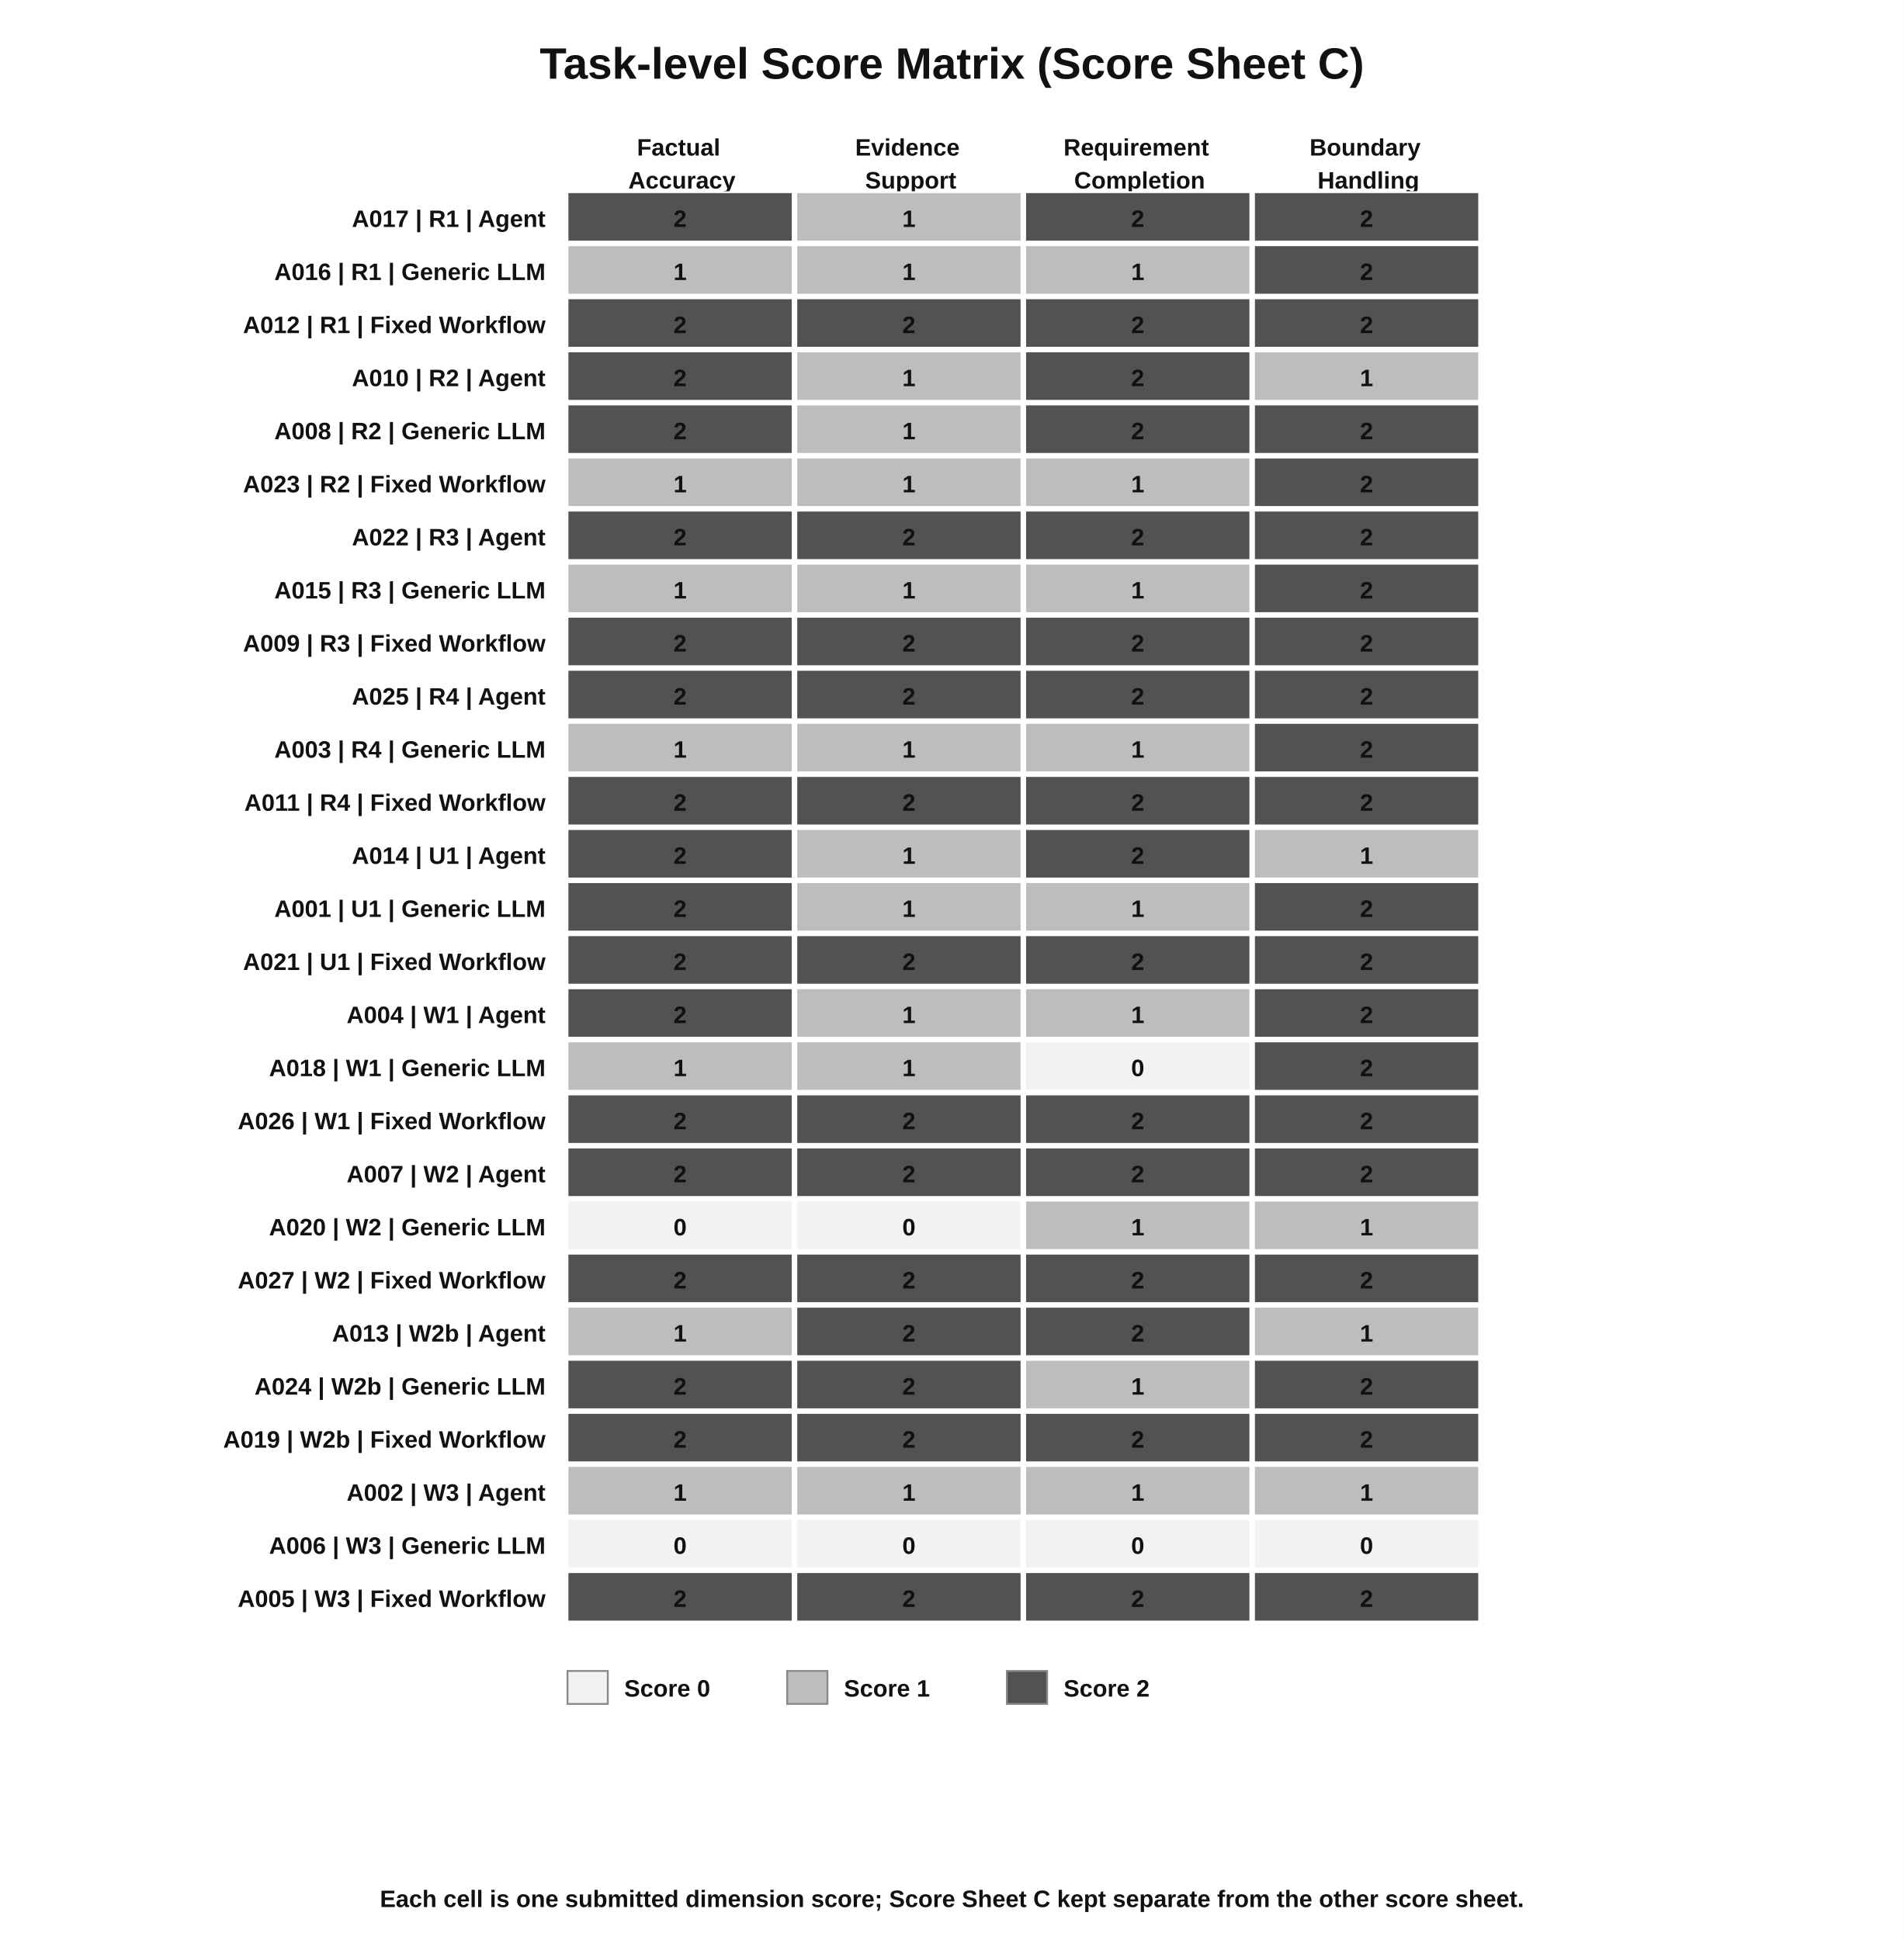
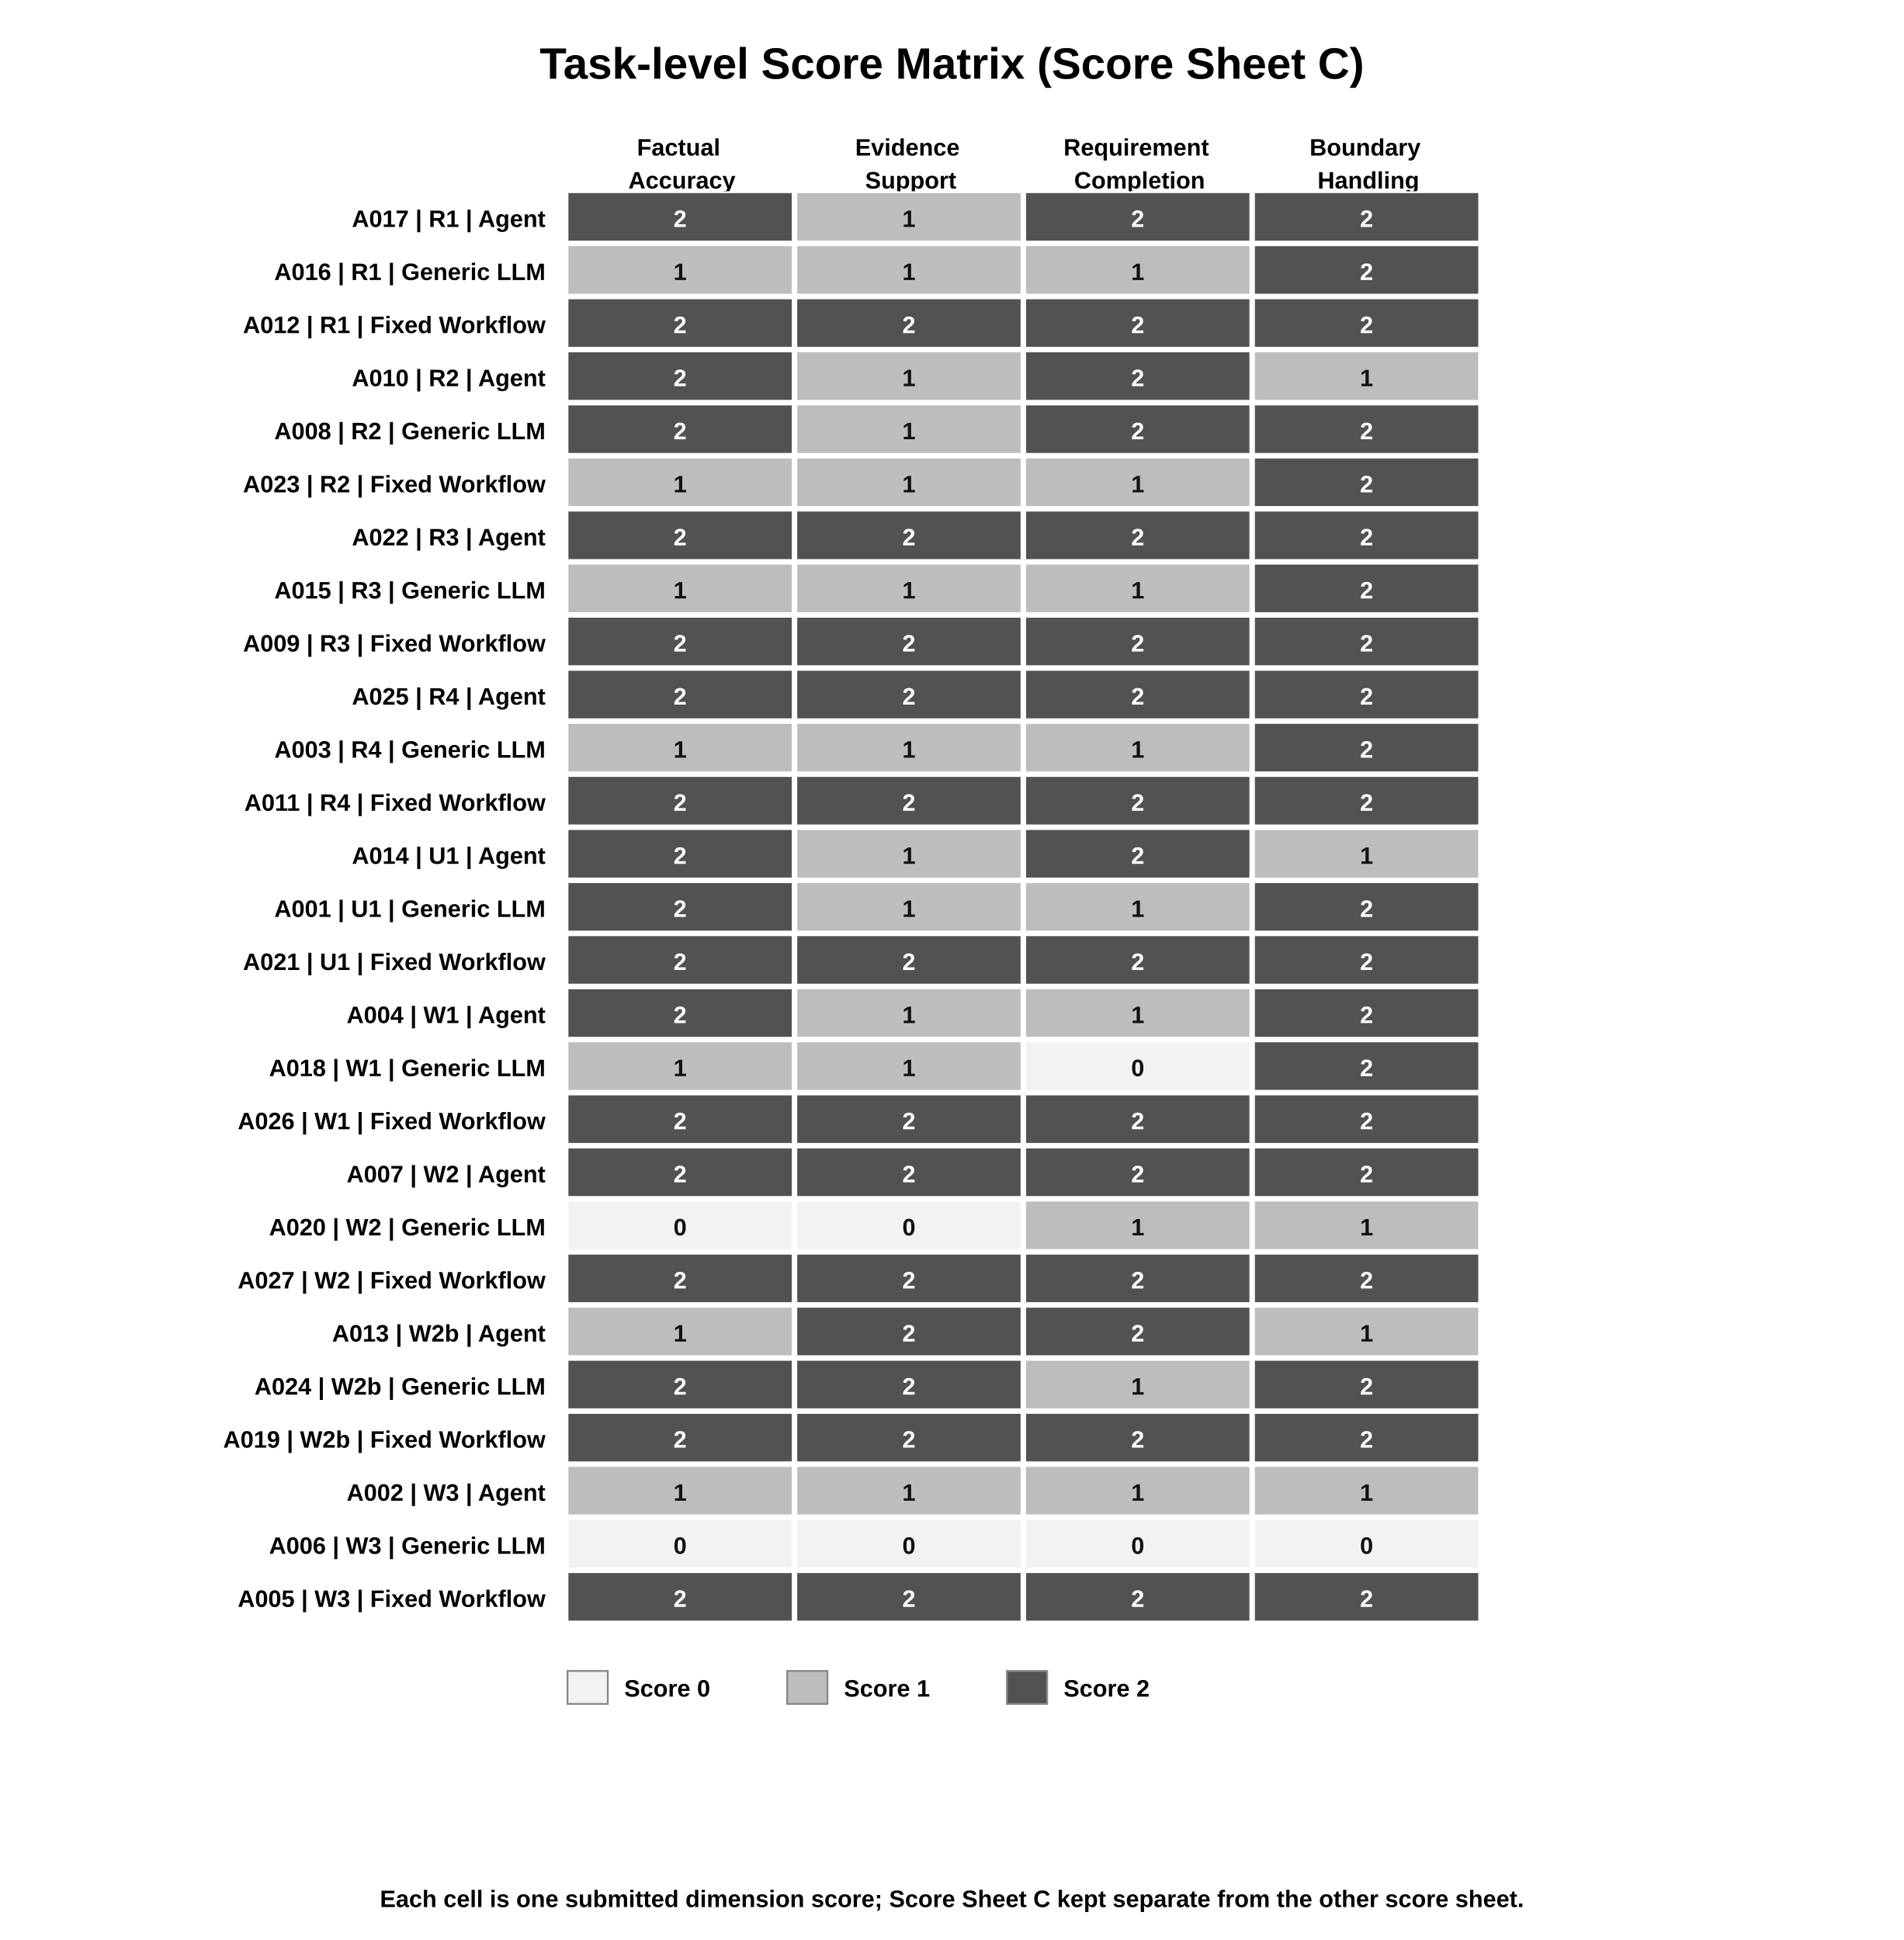
<svg xmlns="http://www.w3.org/2000/svg" width="1040" height="1060" viewBox="0 0 1040 1060">
  <rect width="100%" height="100%" fill="#ffffff" />
-   <style>text{font-family:Arial,Arimo,sans-serif;font-weight:700;fill:#111111}.grid{stroke:#dddddd;stroke-width:1}.axis{stroke:#222222;stroke-width:1.8}.legend{font-size:15px}</style>
+   <style>text{font-family:Arial,Arimo,sans-serif;font-weight:700}.grid{stroke:#dddddd;stroke-width:1}.axis{stroke:#222222;stroke-width:1.8}.legend{font-size:15px}</style>
  <text x="520" y="43" font-size="24" text-anchor="middle">Task-level Score Matrix (Score Sheet C)</text>
  <text x="372.5" y="85" font-size="13" text-anchor="middle">
    <tspan x="372.5" dy="0">Factual</tspan>
    <tspan x="372.5" dy="18">Accuracy</tspan>
  </text>
  <text x="497.5" y="85" font-size="13" text-anchor="middle">
    <tspan x="497.5" dy="0">Evidence</tspan>
    <tspan x="497.5" dy="18">Support</tspan>
  </text>
  <text x="622.5" y="85" font-size="13" text-anchor="middle">
    <tspan x="622.5" dy="0">Requirement</tspan>
    <tspan x="622.5" dy="18">Completion</tspan>
  </text>
  <text x="747.5" y="85" font-size="13" text-anchor="middle">
    <tspan x="747.5" dy="0">Boundary</tspan>
    <tspan x="747.5" dy="18">Handling</tspan>
  </text>
  <text x="298" y="124" font-size="13" text-anchor="end">A017 | R1 | Agent</text>
  <rect x="310" y="105" width="123" height="27" fill="#525252" stroke="#ffffff" stroke-width="1" />
  <text x="371.5" y="124" font-size="13" text-anchor="middle" fill="#ffffff">2</text>
  <rect x="435" y="105" width="123" height="27" fill="#bdbdbd" stroke="#ffffff" stroke-width="1" />
  <text x="496.5" y="124" font-size="13" text-anchor="middle" fill="#111111">1</text>
  <rect x="560" y="105" width="123" height="27" fill="#525252" stroke="#ffffff" stroke-width="1" />
  <text x="621.5" y="124" font-size="13" text-anchor="middle" fill="#ffffff">2</text>
  <rect x="685" y="105" width="123" height="27" fill="#525252" stroke="#ffffff" stroke-width="1" />
  <text x="746.5" y="124" font-size="13" text-anchor="middle" fill="#ffffff">2</text>
  <text x="298" y="153" font-size="13" text-anchor="end">A016 | R1 | Generic LLM</text>
  <rect x="310" y="134" width="123" height="27" fill="#bdbdbd" stroke="#ffffff" stroke-width="1" />
  <text x="371.5" y="153" font-size="13" text-anchor="middle" fill="#111111">1</text>
  <rect x="435" y="134" width="123" height="27" fill="#bdbdbd" stroke="#ffffff" stroke-width="1" />
  <text x="496.5" y="153" font-size="13" text-anchor="middle" fill="#111111">1</text>
  <rect x="560" y="134" width="123" height="27" fill="#bdbdbd" stroke="#ffffff" stroke-width="1" />
  <text x="621.5" y="153" font-size="13" text-anchor="middle" fill="#111111">1</text>
  <rect x="685" y="134" width="123" height="27" fill="#525252" stroke="#ffffff" stroke-width="1" />
  <text x="746.5" y="153" font-size="13" text-anchor="middle" fill="#ffffff">2</text>
  <text x="298" y="182" font-size="13" text-anchor="end">A012 | R1 | Fixed Workflow</text>
  <rect x="310" y="163" width="123" height="27" fill="#525252" stroke="#ffffff" stroke-width="1" />
  <text x="371.5" y="182" font-size="13" text-anchor="middle" fill="#ffffff">2</text>
  <rect x="435" y="163" width="123" height="27" fill="#525252" stroke="#ffffff" stroke-width="1" />
  <text x="496.5" y="182" font-size="13" text-anchor="middle" fill="#ffffff">2</text>
  <rect x="560" y="163" width="123" height="27" fill="#525252" stroke="#ffffff" stroke-width="1" />
  <text x="621.5" y="182" font-size="13" text-anchor="middle" fill="#ffffff">2</text>
  <rect x="685" y="163" width="123" height="27" fill="#525252" stroke="#ffffff" stroke-width="1" />
  <text x="746.5" y="182" font-size="13" text-anchor="middle" fill="#ffffff">2</text>
  <text x="298" y="211" font-size="13" text-anchor="end">A010 | R2 | Agent</text>
  <rect x="310" y="192" width="123" height="27" fill="#525252" stroke="#ffffff" stroke-width="1" />
  <text x="371.5" y="211" font-size="13" text-anchor="middle" fill="#ffffff">2</text>
  <rect x="435" y="192" width="123" height="27" fill="#bdbdbd" stroke="#ffffff" stroke-width="1" />
  <text x="496.5" y="211" font-size="13" text-anchor="middle" fill="#111111">1</text>
  <rect x="560" y="192" width="123" height="27" fill="#525252" stroke="#ffffff" stroke-width="1" />
  <text x="621.5" y="211" font-size="13" text-anchor="middle" fill="#ffffff">2</text>
  <rect x="685" y="192" width="123" height="27" fill="#bdbdbd" stroke="#ffffff" stroke-width="1" />
  <text x="746.5" y="211" font-size="13" text-anchor="middle" fill="#111111">1</text>
  <text x="298" y="240" font-size="13" text-anchor="end">A008 | R2 | Generic LLM</text>
  <rect x="310" y="221" width="123" height="27" fill="#525252" stroke="#ffffff" stroke-width="1" />
  <text x="371.5" y="240" font-size="13" text-anchor="middle" fill="#ffffff">2</text>
  <rect x="435" y="221" width="123" height="27" fill="#bdbdbd" stroke="#ffffff" stroke-width="1" />
  <text x="496.5" y="240" font-size="13" text-anchor="middle" fill="#111111">1</text>
  <rect x="560" y="221" width="123" height="27" fill="#525252" stroke="#ffffff" stroke-width="1" />
  <text x="621.5" y="240" font-size="13" text-anchor="middle" fill="#ffffff">2</text>
  <rect x="685" y="221" width="123" height="27" fill="#525252" stroke="#ffffff" stroke-width="1" />
  <text x="746.5" y="240" font-size="13" text-anchor="middle" fill="#ffffff">2</text>
  <text x="298" y="269" font-size="13" text-anchor="end">A023 | R2 | Fixed Workflow</text>
  <rect x="310" y="250" width="123" height="27" fill="#bdbdbd" stroke="#ffffff" stroke-width="1" />
  <text x="371.5" y="269" font-size="13" text-anchor="middle" fill="#111111">1</text>
  <rect x="435" y="250" width="123" height="27" fill="#bdbdbd" stroke="#ffffff" stroke-width="1" />
  <text x="496.5" y="269" font-size="13" text-anchor="middle" fill="#111111">1</text>
  <rect x="560" y="250" width="123" height="27" fill="#bdbdbd" stroke="#ffffff" stroke-width="1" />
  <text x="621.5" y="269" font-size="13" text-anchor="middle" fill="#111111">1</text>
  <rect x="685" y="250" width="123" height="27" fill="#525252" stroke="#ffffff" stroke-width="1" />
  <text x="746.5" y="269" font-size="13" text-anchor="middle" fill="#ffffff">2</text>
  <text x="298" y="298" font-size="13" text-anchor="end">A022 | R3 | Agent</text>
  <rect x="310" y="279" width="123" height="27" fill="#525252" stroke="#ffffff" stroke-width="1" />
  <text x="371.5" y="298" font-size="13" text-anchor="middle" fill="#ffffff">2</text>
  <rect x="435" y="279" width="123" height="27" fill="#525252" stroke="#ffffff" stroke-width="1" />
  <text x="496.5" y="298" font-size="13" text-anchor="middle" fill="#ffffff">2</text>
  <rect x="560" y="279" width="123" height="27" fill="#525252" stroke="#ffffff" stroke-width="1" />
  <text x="621.5" y="298" font-size="13" text-anchor="middle" fill="#ffffff">2</text>
  <rect x="685" y="279" width="123" height="27" fill="#525252" stroke="#ffffff" stroke-width="1" />
  <text x="746.5" y="298" font-size="13" text-anchor="middle" fill="#ffffff">2</text>
  <text x="298" y="327" font-size="13" text-anchor="end">A015 | R3 | Generic LLM</text>
  <rect x="310" y="308" width="123" height="27" fill="#bdbdbd" stroke="#ffffff" stroke-width="1" />
  <text x="371.5" y="327" font-size="13" text-anchor="middle" fill="#111111">1</text>
  <rect x="435" y="308" width="123" height="27" fill="#bdbdbd" stroke="#ffffff" stroke-width="1" />
  <text x="496.5" y="327" font-size="13" text-anchor="middle" fill="#111111">1</text>
  <rect x="560" y="308" width="123" height="27" fill="#bdbdbd" stroke="#ffffff" stroke-width="1" />
  <text x="621.5" y="327" font-size="13" text-anchor="middle" fill="#111111">1</text>
  <rect x="685" y="308" width="123" height="27" fill="#525252" stroke="#ffffff" stroke-width="1" />
  <text x="746.5" y="327" font-size="13" text-anchor="middle" fill="#ffffff">2</text>
  <text x="298" y="356" font-size="13" text-anchor="end">A009 | R3 | Fixed Workflow</text>
  <rect x="310" y="337" width="123" height="27" fill="#525252" stroke="#ffffff" stroke-width="1" />
  <text x="371.5" y="356" font-size="13" text-anchor="middle" fill="#ffffff">2</text>
  <rect x="435" y="337" width="123" height="27" fill="#525252" stroke="#ffffff" stroke-width="1" />
  <text x="496.5" y="356" font-size="13" text-anchor="middle" fill="#ffffff">2</text>
  <rect x="560" y="337" width="123" height="27" fill="#525252" stroke="#ffffff" stroke-width="1" />
  <text x="621.5" y="356" font-size="13" text-anchor="middle" fill="#ffffff">2</text>
  <rect x="685" y="337" width="123" height="27" fill="#525252" stroke="#ffffff" stroke-width="1" />
  <text x="746.5" y="356" font-size="13" text-anchor="middle" fill="#ffffff">2</text>
  <text x="298" y="385" font-size="13" text-anchor="end">A025 | R4 | Agent</text>
  <rect x="310" y="366" width="123" height="27" fill="#525252" stroke="#ffffff" stroke-width="1" />
  <text x="371.5" y="385" font-size="13" text-anchor="middle" fill="#ffffff">2</text>
  <rect x="435" y="366" width="123" height="27" fill="#525252" stroke="#ffffff" stroke-width="1" />
  <text x="496.5" y="385" font-size="13" text-anchor="middle" fill="#ffffff">2</text>
  <rect x="560" y="366" width="123" height="27" fill="#525252" stroke="#ffffff" stroke-width="1" />
  <text x="621.5" y="385" font-size="13" text-anchor="middle" fill="#ffffff">2</text>
  <rect x="685" y="366" width="123" height="27" fill="#525252" stroke="#ffffff" stroke-width="1" />
  <text x="746.5" y="385" font-size="13" text-anchor="middle" fill="#ffffff">2</text>
  <text x="298" y="414" font-size="13" text-anchor="end">A003 | R4 | Generic LLM</text>
  <rect x="310" y="395" width="123" height="27" fill="#bdbdbd" stroke="#ffffff" stroke-width="1" />
  <text x="371.5" y="414" font-size="13" text-anchor="middle" fill="#111111">1</text>
  <rect x="435" y="395" width="123" height="27" fill="#bdbdbd" stroke="#ffffff" stroke-width="1" />
  <text x="496.5" y="414" font-size="13" text-anchor="middle" fill="#111111">1</text>
  <rect x="560" y="395" width="123" height="27" fill="#bdbdbd" stroke="#ffffff" stroke-width="1" />
  <text x="621.5" y="414" font-size="13" text-anchor="middle" fill="#111111">1</text>
  <rect x="685" y="395" width="123" height="27" fill="#525252" stroke="#ffffff" stroke-width="1" />
  <text x="746.5" y="414" font-size="13" text-anchor="middle" fill="#ffffff">2</text>
  <text x="298" y="443" font-size="13" text-anchor="end">A011 | R4 | Fixed Workflow</text>
  <rect x="310" y="424" width="123" height="27" fill="#525252" stroke="#ffffff" stroke-width="1" />
  <text x="371.5" y="443" font-size="13" text-anchor="middle" fill="#ffffff">2</text>
  <rect x="435" y="424" width="123" height="27" fill="#525252" stroke="#ffffff" stroke-width="1" />
  <text x="496.5" y="443" font-size="13" text-anchor="middle" fill="#ffffff">2</text>
  <rect x="560" y="424" width="123" height="27" fill="#525252" stroke="#ffffff" stroke-width="1" />
  <text x="621.5" y="443" font-size="13" text-anchor="middle" fill="#ffffff">2</text>
  <rect x="685" y="424" width="123" height="27" fill="#525252" stroke="#ffffff" stroke-width="1" />
  <text x="746.5" y="443" font-size="13" text-anchor="middle" fill="#ffffff">2</text>
  <text x="298" y="472" font-size="13" text-anchor="end">A014 | U1 | Agent</text>
  <rect x="310" y="453" width="123" height="27" fill="#525252" stroke="#ffffff" stroke-width="1" />
  <text x="371.5" y="472" font-size="13" text-anchor="middle" fill="#ffffff">2</text>
  <rect x="435" y="453" width="123" height="27" fill="#bdbdbd" stroke="#ffffff" stroke-width="1" />
  <text x="496.5" y="472" font-size="13" text-anchor="middle" fill="#111111">1</text>
  <rect x="560" y="453" width="123" height="27" fill="#525252" stroke="#ffffff" stroke-width="1" />
  <text x="621.5" y="472" font-size="13" text-anchor="middle" fill="#ffffff">2</text>
  <rect x="685" y="453" width="123" height="27" fill="#bdbdbd" stroke="#ffffff" stroke-width="1" />
  <text x="746.5" y="472" font-size="13" text-anchor="middle" fill="#111111">1</text>
  <text x="298" y="501" font-size="13" text-anchor="end">A001 | U1 | Generic LLM</text>
  <rect x="310" y="482" width="123" height="27" fill="#525252" stroke="#ffffff" stroke-width="1" />
  <text x="371.5" y="501" font-size="13" text-anchor="middle" fill="#ffffff">2</text>
  <rect x="435" y="482" width="123" height="27" fill="#bdbdbd" stroke="#ffffff" stroke-width="1" />
  <text x="496.5" y="501" font-size="13" text-anchor="middle" fill="#111111">1</text>
  <rect x="560" y="482" width="123" height="27" fill="#bdbdbd" stroke="#ffffff" stroke-width="1" />
  <text x="621.5" y="501" font-size="13" text-anchor="middle" fill="#111111">1</text>
  <rect x="685" y="482" width="123" height="27" fill="#525252" stroke="#ffffff" stroke-width="1" />
  <text x="746.5" y="501" font-size="13" text-anchor="middle" fill="#ffffff">2</text>
  <text x="298" y="530" font-size="13" text-anchor="end">A021 | U1 | Fixed Workflow</text>
  <rect x="310" y="511" width="123" height="27" fill="#525252" stroke="#ffffff" stroke-width="1" />
  <text x="371.5" y="530" font-size="13" text-anchor="middle" fill="#ffffff">2</text>
  <rect x="435" y="511" width="123" height="27" fill="#525252" stroke="#ffffff" stroke-width="1" />
  <text x="496.5" y="530" font-size="13" text-anchor="middle" fill="#ffffff">2</text>
  <rect x="560" y="511" width="123" height="27" fill="#525252" stroke="#ffffff" stroke-width="1" />
  <text x="621.5" y="530" font-size="13" text-anchor="middle" fill="#ffffff">2</text>
  <rect x="685" y="511" width="123" height="27" fill="#525252" stroke="#ffffff" stroke-width="1" />
  <text x="746.5" y="530" font-size="13" text-anchor="middle" fill="#ffffff">2</text>
  <text x="298" y="559" font-size="13" text-anchor="end">A004 | W1 | Agent</text>
  <rect x="310" y="540" width="123" height="27" fill="#525252" stroke="#ffffff" stroke-width="1" />
  <text x="371.5" y="559" font-size="13" text-anchor="middle" fill="#ffffff">2</text>
  <rect x="435" y="540" width="123" height="27" fill="#bdbdbd" stroke="#ffffff" stroke-width="1" />
  <text x="496.5" y="559" font-size="13" text-anchor="middle" fill="#111111">1</text>
  <rect x="560" y="540" width="123" height="27" fill="#bdbdbd" stroke="#ffffff" stroke-width="1" />
  <text x="621.5" y="559" font-size="13" text-anchor="middle" fill="#111111">1</text>
  <rect x="685" y="540" width="123" height="27" fill="#525252" stroke="#ffffff" stroke-width="1" />
  <text x="746.5" y="559" font-size="13" text-anchor="middle" fill="#ffffff">2</text>
  <text x="298" y="588" font-size="13" text-anchor="end">A018 | W1 | Generic LLM</text>
  <rect x="310" y="569" width="123" height="27" fill="#bdbdbd" stroke="#ffffff" stroke-width="1" />
  <text x="371.5" y="588" font-size="13" text-anchor="middle" fill="#111111">1</text>
  <rect x="435" y="569" width="123" height="27" fill="#bdbdbd" stroke="#ffffff" stroke-width="1" />
  <text x="496.5" y="588" font-size="13" text-anchor="middle" fill="#111111">1</text>
  <rect x="560" y="569" width="123" height="27" fill="#f2f2f2" stroke="#ffffff" stroke-width="1" />
  <text x="621.5" y="588" font-size="13" text-anchor="middle" fill="#111111">0</text>
  <rect x="685" y="569" width="123" height="27" fill="#525252" stroke="#ffffff" stroke-width="1" />
  <text x="746.5" y="588" font-size="13" text-anchor="middle" fill="#ffffff">2</text>
  <text x="298" y="617" font-size="13" text-anchor="end">A026 | W1 | Fixed Workflow</text>
  <rect x="310" y="598" width="123" height="27" fill="#525252" stroke="#ffffff" stroke-width="1" />
  <text x="371.5" y="617" font-size="13" text-anchor="middle" fill="#ffffff">2</text>
  <rect x="435" y="598" width="123" height="27" fill="#525252" stroke="#ffffff" stroke-width="1" />
  <text x="496.5" y="617" font-size="13" text-anchor="middle" fill="#ffffff">2</text>
  <rect x="560" y="598" width="123" height="27" fill="#525252" stroke="#ffffff" stroke-width="1" />
  <text x="621.5" y="617" font-size="13" text-anchor="middle" fill="#ffffff">2</text>
  <rect x="685" y="598" width="123" height="27" fill="#525252" stroke="#ffffff" stroke-width="1" />
  <text x="746.5" y="617" font-size="13" text-anchor="middle" fill="#ffffff">2</text>
  <text x="298" y="646" font-size="13" text-anchor="end">A007 | W2 | Agent</text>
  <rect x="310" y="627" width="123" height="27" fill="#525252" stroke="#ffffff" stroke-width="1" />
  <text x="371.5" y="646" font-size="13" text-anchor="middle" fill="#ffffff">2</text>
  <rect x="435" y="627" width="123" height="27" fill="#525252" stroke="#ffffff" stroke-width="1" />
  <text x="496.5" y="646" font-size="13" text-anchor="middle" fill="#ffffff">2</text>
  <rect x="560" y="627" width="123" height="27" fill="#525252" stroke="#ffffff" stroke-width="1" />
  <text x="621.5" y="646" font-size="13" text-anchor="middle" fill="#ffffff">2</text>
  <rect x="685" y="627" width="123" height="27" fill="#525252" stroke="#ffffff" stroke-width="1" />
  <text x="746.5" y="646" font-size="13" text-anchor="middle" fill="#ffffff">2</text>
  <text x="298" y="675" font-size="13" text-anchor="end">A020 | W2 | Generic LLM</text>
  <rect x="310" y="656" width="123" height="27" fill="#f2f2f2" stroke="#ffffff" stroke-width="1" />
  <text x="371.5" y="675" font-size="13" text-anchor="middle" fill="#111111">0</text>
  <rect x="435" y="656" width="123" height="27" fill="#f2f2f2" stroke="#ffffff" stroke-width="1" />
  <text x="496.5" y="675" font-size="13" text-anchor="middle" fill="#111111">0</text>
  <rect x="560" y="656" width="123" height="27" fill="#bdbdbd" stroke="#ffffff" stroke-width="1" />
  <text x="621.5" y="675" font-size="13" text-anchor="middle" fill="#111111">1</text>
  <rect x="685" y="656" width="123" height="27" fill="#bdbdbd" stroke="#ffffff" stroke-width="1" />
  <text x="746.5" y="675" font-size="13" text-anchor="middle" fill="#111111">1</text>
  <text x="298" y="704" font-size="13" text-anchor="end">A027 | W2 | Fixed Workflow</text>
  <rect x="310" y="685" width="123" height="27" fill="#525252" stroke="#ffffff" stroke-width="1" />
  <text x="371.5" y="704" font-size="13" text-anchor="middle" fill="#ffffff">2</text>
  <rect x="435" y="685" width="123" height="27" fill="#525252" stroke="#ffffff" stroke-width="1" />
  <text x="496.5" y="704" font-size="13" text-anchor="middle" fill="#ffffff">2</text>
  <rect x="560" y="685" width="123" height="27" fill="#525252" stroke="#ffffff" stroke-width="1" />
  <text x="621.5" y="704" font-size="13" text-anchor="middle" fill="#ffffff">2</text>
  <rect x="685" y="685" width="123" height="27" fill="#525252" stroke="#ffffff" stroke-width="1" />
  <text x="746.5" y="704" font-size="13" text-anchor="middle" fill="#ffffff">2</text>
  <text x="298" y="733" font-size="13" text-anchor="end">A013 | W2b | Agent</text>
  <rect x="310" y="714" width="123" height="27" fill="#bdbdbd" stroke="#ffffff" stroke-width="1" />
  <text x="371.5" y="733" font-size="13" text-anchor="middle" fill="#111111">1</text>
  <rect x="435" y="714" width="123" height="27" fill="#525252" stroke="#ffffff" stroke-width="1" />
  <text x="496.5" y="733" font-size="13" text-anchor="middle" fill="#ffffff">2</text>
  <rect x="560" y="714" width="123" height="27" fill="#525252" stroke="#ffffff" stroke-width="1" />
  <text x="621.5" y="733" font-size="13" text-anchor="middle" fill="#ffffff">2</text>
  <rect x="685" y="714" width="123" height="27" fill="#bdbdbd" stroke="#ffffff" stroke-width="1" />
  <text x="746.5" y="733" font-size="13" text-anchor="middle" fill="#111111">1</text>
  <text x="298" y="762" font-size="13" text-anchor="end">A024 | W2b | Generic LLM</text>
  <rect x="310" y="743" width="123" height="27" fill="#525252" stroke="#ffffff" stroke-width="1" />
  <text x="371.5" y="762" font-size="13" text-anchor="middle" fill="#ffffff">2</text>
  <rect x="435" y="743" width="123" height="27" fill="#525252" stroke="#ffffff" stroke-width="1" />
  <text x="496.5" y="762" font-size="13" text-anchor="middle" fill="#ffffff">2</text>
  <rect x="560" y="743" width="123" height="27" fill="#bdbdbd" stroke="#ffffff" stroke-width="1" />
  <text x="621.5" y="762" font-size="13" text-anchor="middle" fill="#111111">1</text>
  <rect x="685" y="743" width="123" height="27" fill="#525252" stroke="#ffffff" stroke-width="1" />
  <text x="746.5" y="762" font-size="13" text-anchor="middle" fill="#ffffff">2</text>
  <text x="298" y="791" font-size="13" text-anchor="end">A019 | W2b | Fixed Workflow</text>
  <rect x="310" y="772" width="123" height="27" fill="#525252" stroke="#ffffff" stroke-width="1" />
  <text x="371.5" y="791" font-size="13" text-anchor="middle" fill="#ffffff">2</text>
  <rect x="435" y="772" width="123" height="27" fill="#525252" stroke="#ffffff" stroke-width="1" />
  <text x="496.5" y="791" font-size="13" text-anchor="middle" fill="#ffffff">2</text>
  <rect x="560" y="772" width="123" height="27" fill="#525252" stroke="#ffffff" stroke-width="1" />
  <text x="621.5" y="791" font-size="13" text-anchor="middle" fill="#ffffff">2</text>
  <rect x="685" y="772" width="123" height="27" fill="#525252" stroke="#ffffff" stroke-width="1" />
  <text x="746.5" y="791" font-size="13" text-anchor="middle" fill="#ffffff">2</text>
  <text x="298" y="820" font-size="13" text-anchor="end">A002 | W3 | Agent</text>
  <rect x="310" y="801" width="123" height="27" fill="#bdbdbd" stroke="#ffffff" stroke-width="1" />
  <text x="371.5" y="820" font-size="13" text-anchor="middle" fill="#111111">1</text>
  <rect x="435" y="801" width="123" height="27" fill="#bdbdbd" stroke="#ffffff" stroke-width="1" />
  <text x="496.5" y="820" font-size="13" text-anchor="middle" fill="#111111">1</text>
  <rect x="560" y="801" width="123" height="27" fill="#bdbdbd" stroke="#ffffff" stroke-width="1" />
  <text x="621.5" y="820" font-size="13" text-anchor="middle" fill="#111111">1</text>
  <rect x="685" y="801" width="123" height="27" fill="#bdbdbd" stroke="#ffffff" stroke-width="1" />
  <text x="746.5" y="820" font-size="13" text-anchor="middle" fill="#111111">1</text>
  <text x="298" y="849" font-size="13" text-anchor="end">A006 | W3 | Generic LLM</text>
  <rect x="310" y="830" width="123" height="27" fill="#f2f2f2" stroke="#ffffff" stroke-width="1" />
  <text x="371.5" y="849" font-size="13" text-anchor="middle" fill="#111111">0</text>
  <rect x="435" y="830" width="123" height="27" fill="#f2f2f2" stroke="#ffffff" stroke-width="1" />
  <text x="496.5" y="849" font-size="13" text-anchor="middle" fill="#111111">0</text>
  <rect x="560" y="830" width="123" height="27" fill="#f2f2f2" stroke="#ffffff" stroke-width="1" />
  <text x="621.5" y="849" font-size="13" text-anchor="middle" fill="#111111">0</text>
  <rect x="685" y="830" width="123" height="27" fill="#f2f2f2" stroke="#ffffff" stroke-width="1" />
  <text x="746.5" y="849" font-size="13" text-anchor="middle" fill="#111111">0</text>
  <text x="298" y="878" font-size="13" text-anchor="end">A005 | W3 | Fixed Workflow</text>
  <rect x="310" y="859" width="123" height="27" fill="#525252" stroke="#ffffff" stroke-width="1" />
  <text x="371.5" y="878" font-size="13" text-anchor="middle" fill="#ffffff">2</text>
  <rect x="435" y="859" width="123" height="27" fill="#525252" stroke="#ffffff" stroke-width="1" />
  <text x="496.5" y="878" font-size="13" text-anchor="middle" fill="#ffffff">2</text>
  <rect x="560" y="859" width="123" height="27" fill="#525252" stroke="#ffffff" stroke-width="1" />
  <text x="621.5" y="878" font-size="13" text-anchor="middle" fill="#ffffff">2</text>
  <rect x="685" y="859" width="123" height="27" fill="#525252" stroke="#ffffff" stroke-width="1" />
  <text x="746.5" y="878" font-size="13" text-anchor="middle" fill="#ffffff">2</text>
  <rect x="310" y="913" width="22" height="18" fill="#f2f2f2" stroke="#888888" />
  <text x="341" y="927" font-size="13" text-anchor="start">Score 0</text>
  <rect x="430" y="913" width="22" height="18" fill="#bdbdbd" stroke="#888888" />
  <text x="461" y="927" font-size="13" text-anchor="start">Score 1</text>
  <rect x="550" y="913" width="22" height="18" fill="#525252" stroke="#888888" />
  <text x="581" y="927" font-size="13" text-anchor="start">Score 2</text>
  <text x="520" y="1042" font-size="13" text-anchor="middle">Each cell is one submitted dimension score; Score Sheet C kept separate from the other score sheet.</text>
</svg>
